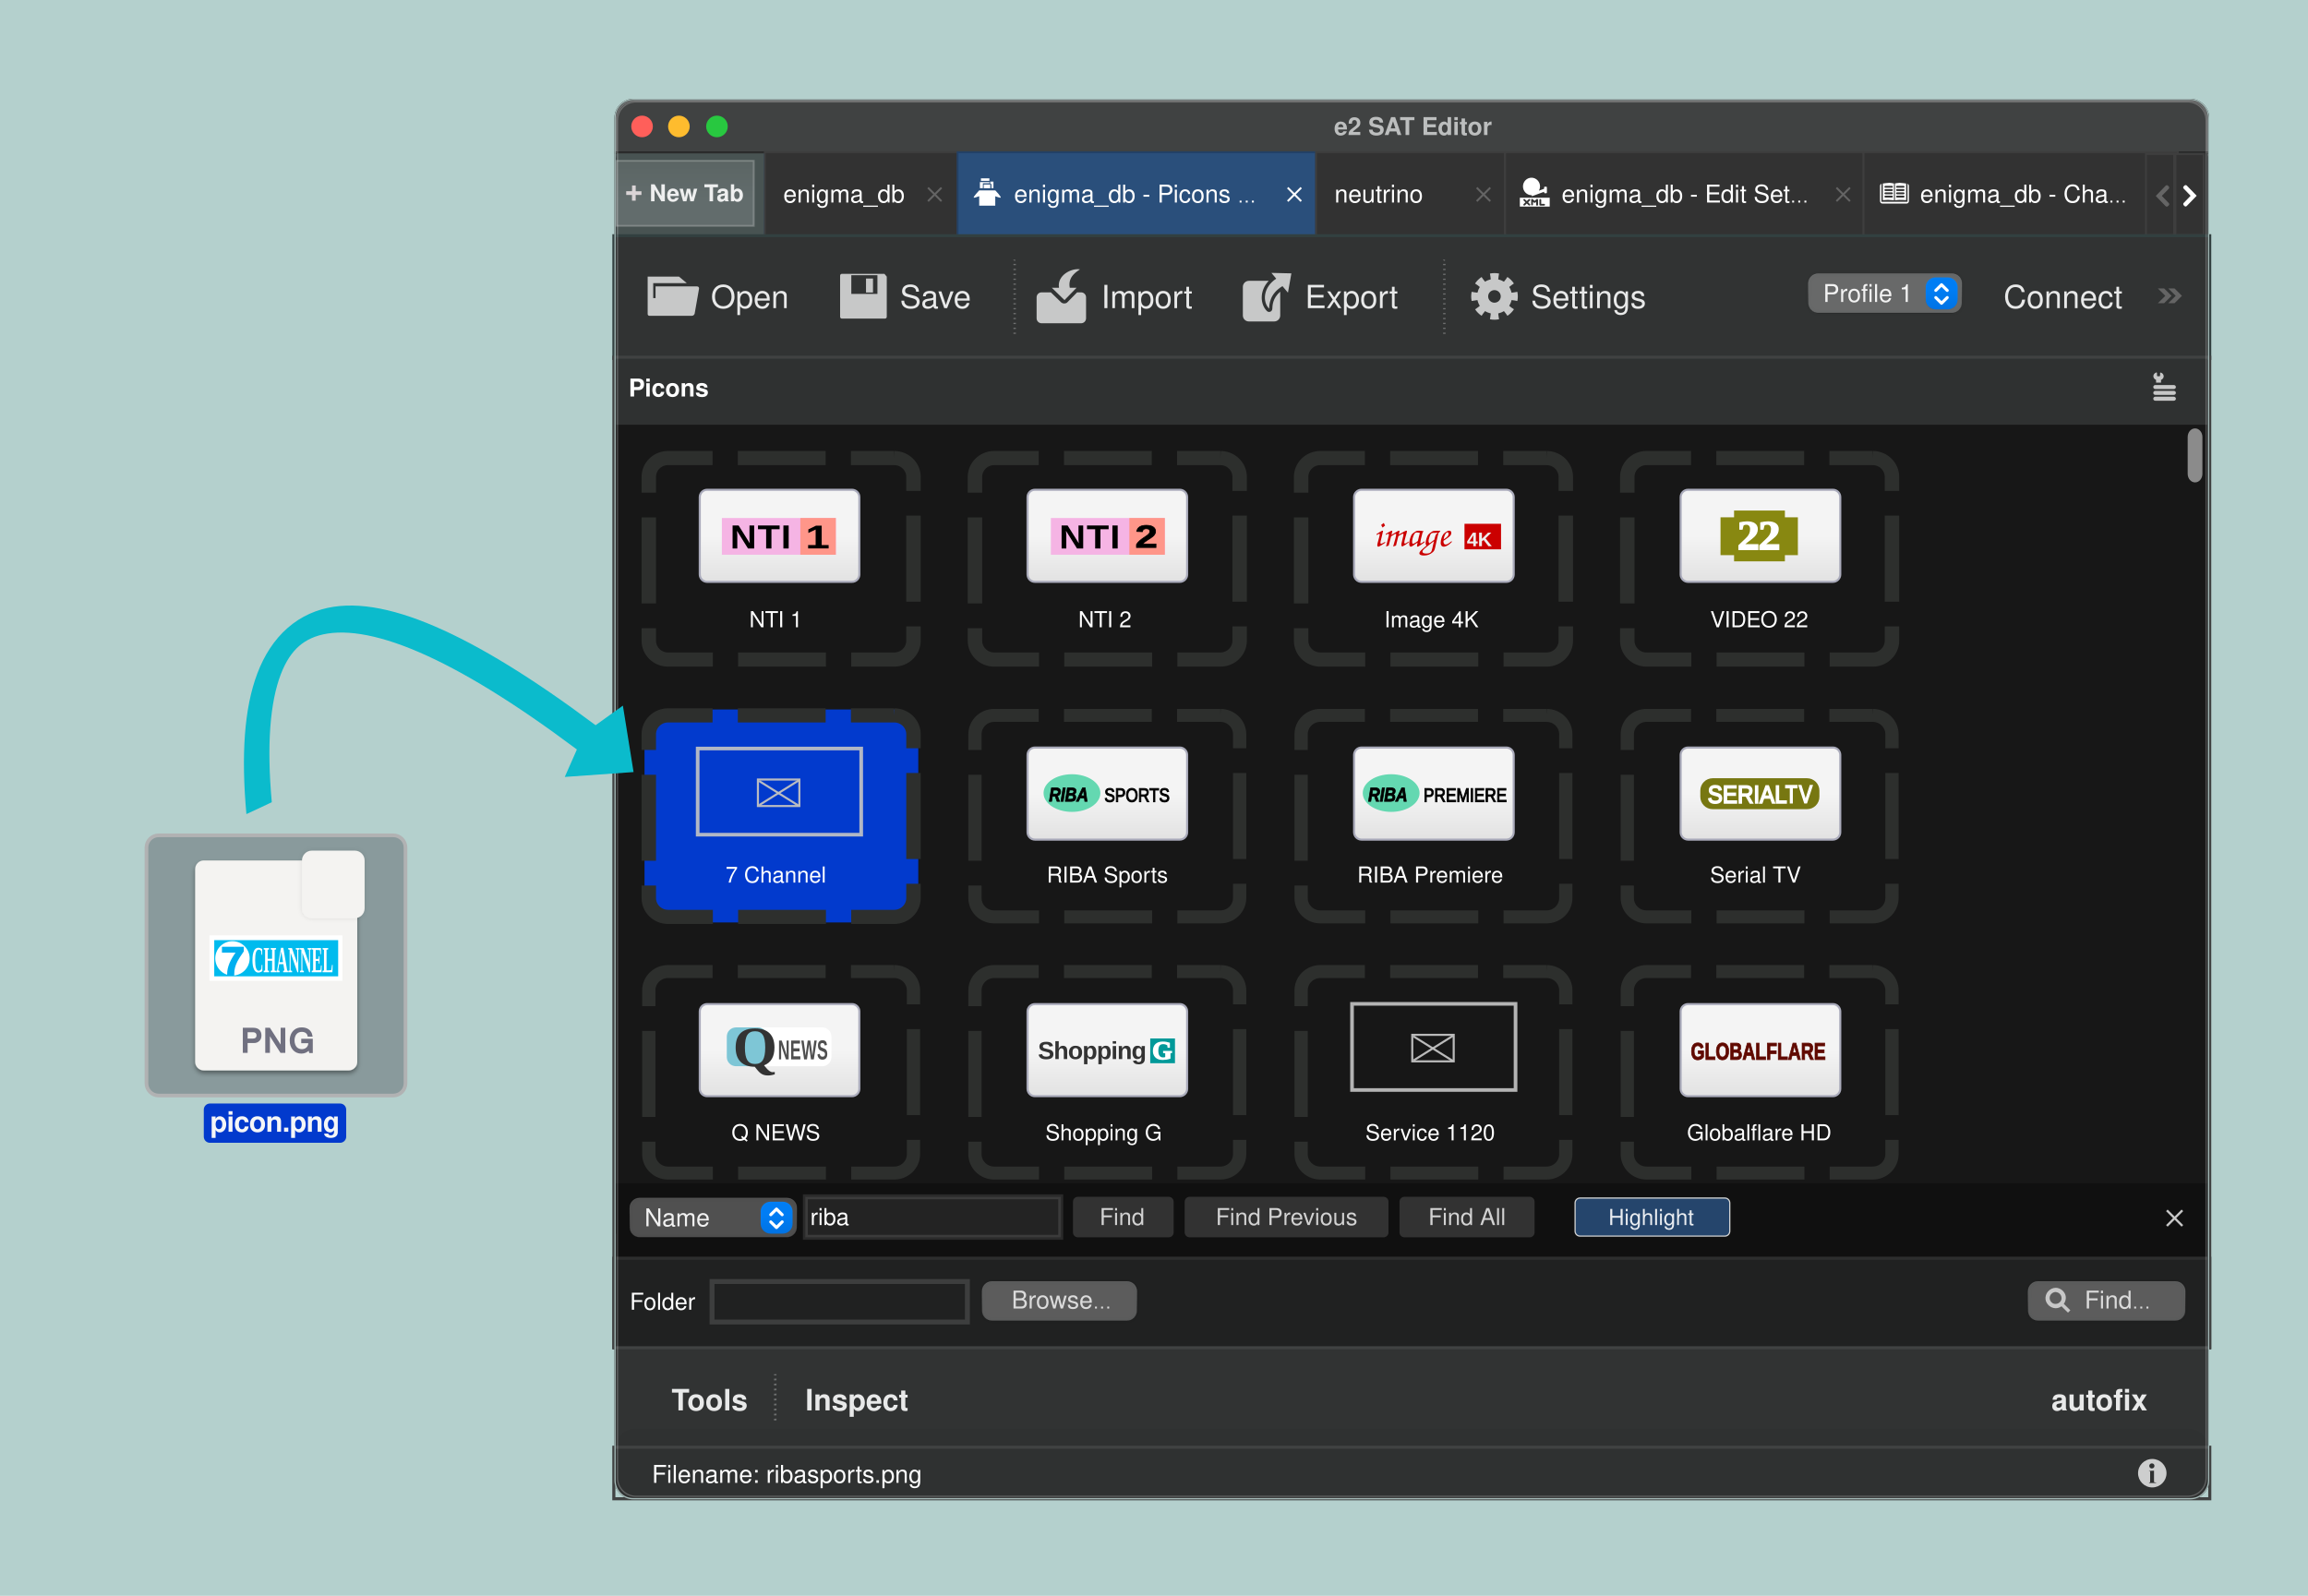
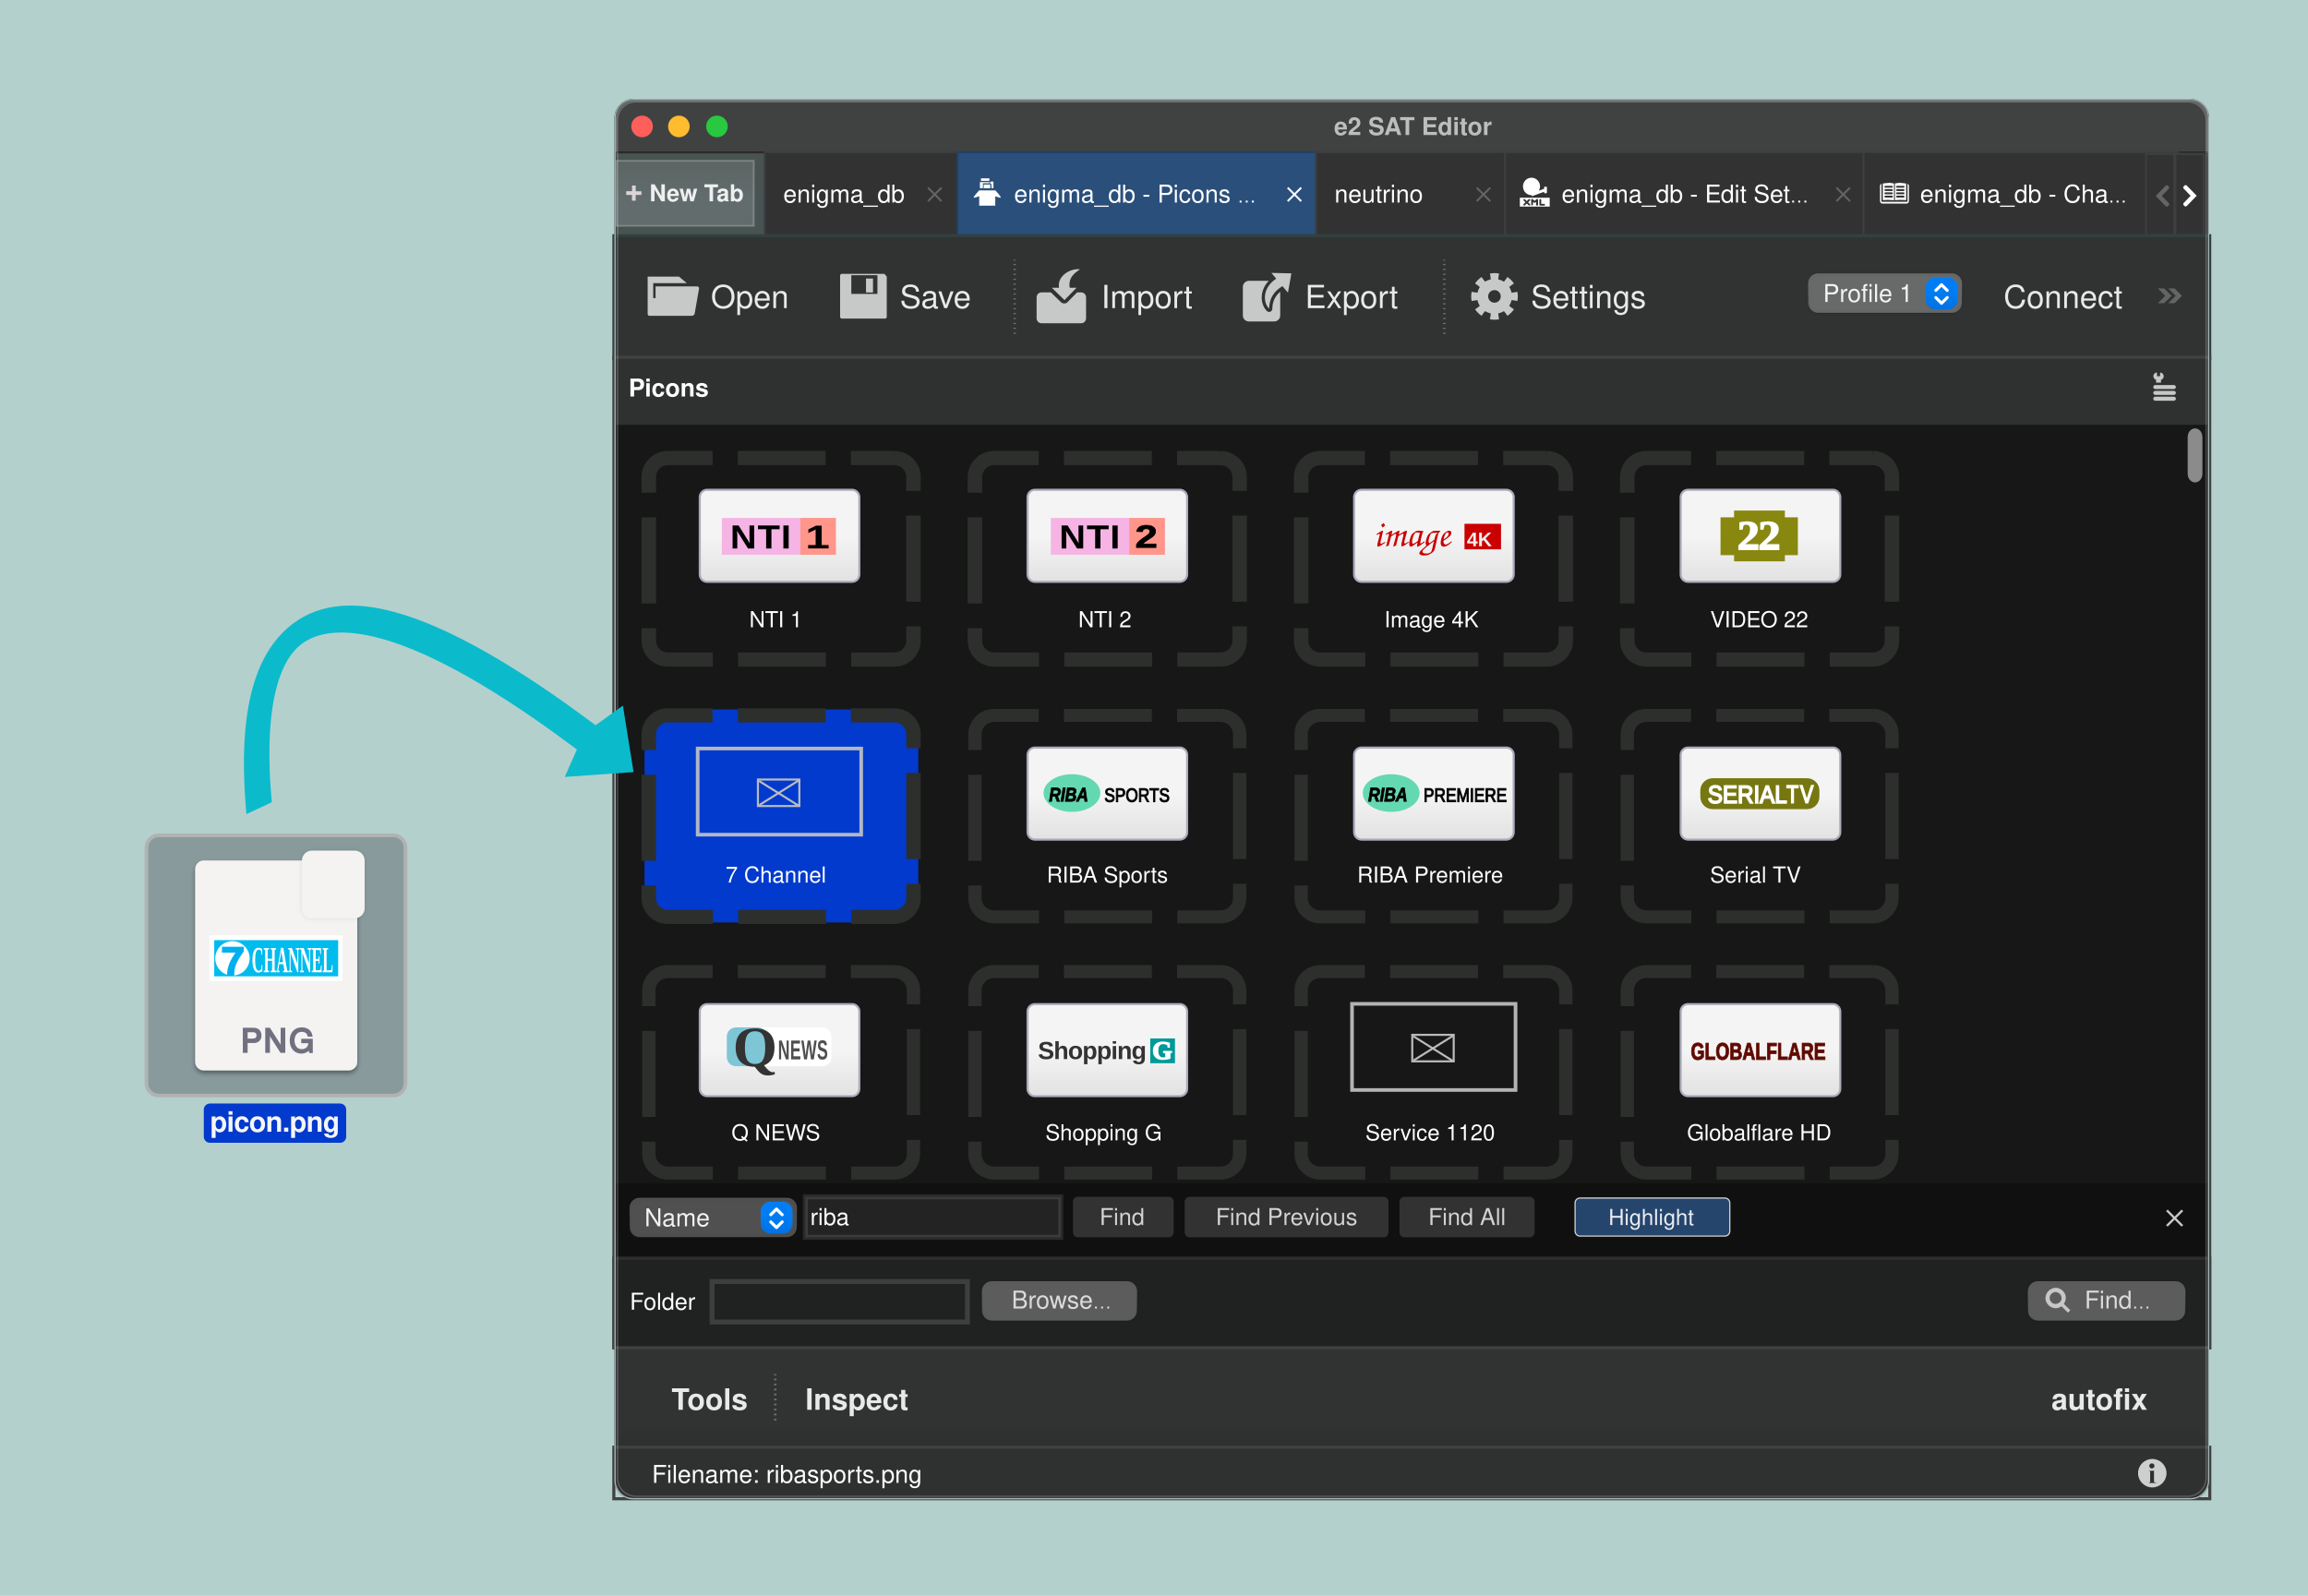
<svg xmlns="http://www.w3.org/2000/svg" style="pointer-events:none;user-select:none" viewBox="0 0 1880 1300">
  <defs>
    <symbol id="aad">
      <path d="M37.8 37.8h18V26.3h-18V8H26.3v18.1H8v11.6h18.1v18h11.6v-18z" />
    </symbol>
    <symbol id="cbw">
      <path d="m60 15-3-.5v35.7a150.1 150.1 0 0 0-14.3-.6l-3 .2-6.7.6v-36S39.6 13 43 13c4 0 14 1.5 14 1.5l3 .5a5 5 0 0 1 3 4.7v32.6c0 2.9-2.3 5.2-5.2 5.2H6.2A5.2 5.2 0 0 1 1 52.3V19.7A5 5 0 0 1 4 15l3-.5S17 13 21 13c3.4 0 10 1.5 10 1.5v35.9a286 286 0 0 0-13-.9c-3 0-7.9.4-11 .7V14.5L4 15v38.7h56V15zM28.5 42.5a2 2 0 0 0-2-2h-14a2 2 0 0 0 0 4h14a2 2 0 0 0 2-2zm25 0a2 2 0 0 0-2-2h-14a2 2 0 0 0 0 4h14a2 2 0 0 0 2-2zm-25-7a2 2 0 0 0-2-2h-14a2 2 0 0 0 0 4h14a2 2 0 0 0 2-2zm25 0a2 2 0 0 0-2-2h-14a2 2 0 0 0 0 4h14a2 2 0 0 0 2-2zm-25-7a2 2 0 0 0-2-2h-14a2 2 0 0 0 0 4h14a2 2 0 0 0 2-2zm25 0a2 2 0 0 0-2-2h-14a2 2 0 0 0 0 4h14a2 2 0 0 0 2-2zm-25-7a2 2 0 0 0-2-2h-14a2 2 0 0 0 0 4h14a2 2 0 0 0 2-2zm25 0a2 2 0 0 0-2-2h-14a2 2 0 0 0 0 4h14a2 2 0 0 0 2-2z" />
    </symbol>
    <symbol id="cce">
      <path d="m62.3 7.3-5.6-5.6L32 26.4 7.3 1.7 1.7 7.3 26.4 32 1.7 56.7l5.6 5.6L32 37.6l24.7 24.7 5.6-5.6L37.6 32 62.3 7.3z" />
    </symbol>
    <symbol id="fdt">
      <path d="M56.3 31H13.8A13 13 0 0 0 1 44v61.3c0 7 5.7 12.8 12.8 12.8h54.5c7 0 12.8-5.8 12.8-12.8v-51c-16.6 14-16.6 30.2-17 36.9a6.8 6.8 0 0 1-11.7 4.4C38 81 36.3 52.4 56.3 31.1zm1 59.7c-14.6-14.7-13-46 15.2-64.3L62.2 14l42.8 1-7.3 41.4-11.8-14C57.8 59.3 57.8 82 57.3 90.6z" />
    </symbol>
    <symbol id="fet">
      <path d="M87.8 55.7h8.5c5.9 0 10.7 4.8 10.7 10.6v45c0 6-4.8 10.7-10.7 10.7H11.7C5.8 122 1 117.2 1 111.4v-45c0-6 4.8-10.7 10.7-10.7h19.8L54 77.5a10 10 0 0 0 6.3 2.1c2 0 4.8-.8 6.2-2.2l21.3-21.7zM94 6.4C76 3.3 44.4 18.9 49 45.9H33.6l27.2 26.4 25.8-26.4H72.1C67.3 21.7 88 10.8 94 6.4z" />
    </symbol>
    <symbol id="ffo">
      <path d="M32 62.5a30.5 30.5 0 0 1 0-61v9.6l-1-.1a5.4 5.4 0 1 0 1 10.7v5.1l-7.4.2 2.8 1.2V51l-2.8 2H32v9.5zm0-51.4V1.5a30.5 30.5 0 0 1 0 61V53h9.5l-5.8-2V26.6l-3.7.1v-5A5.4 5.4 0 0 0 32 11z" />
    </symbol>
    <symbol id="fgn">
      <path d="M21 43h89c2.9 0 4.7 2.2 4.2 5l-9.3 53c-.5 2.7-3.2 5-6 5H8a3.8 3.8 0 0 1-3.9-3.8V22h67.2L88 36H16v32h5V43z" />
    </symbol>
    <symbol id="fhe">
      <path d="M114 22v86.2c0 2-1.7 3.8-3.8 3.8H17.8a3.8 3.8 0 0 1-3.8-3.8V19.8c0-2 1.7-3.8 3.8-3.8H109l5 6zM94 59V19H38v40h56zm-9.5-33v30h-15V26h15z" />
    </symbol>
    <symbol id="liu">
      <path d="M56.3 57.4c0-2.4-2-4.3-4.4-4.3H12.1a4.3 4.3 0 0 0 0 8.6h39.8c2.4 0 4.4-1.9 4.4-4.3zm0-12.5c0-2.4-2-4.3-4.4-4.3H12.1a4.3 4.3 0 0 0 0 8.6h39.8c2.4 0 4.4-2 4.4-4.3zm0-12.5c0-2.4-2-4.3-4.4-4.3H12.1a4.3 4.3 0 0 0 0 8.6h39.8c2.4 0 4.4-2 4.4-4.3zm-42.5-13V23h10.6v-5.8l2.3-1.4c2.3-1.8 3.4-4.1 3.4-6.4s-1-4.7-3.2-6.5c-1-.7-2-1.3-3-1.7l-1.4 1-.1 6c0 .4-.2.6-.4.7-.4.3-.9.4-1.5.4h-2.8c-.6 0-1.1-.1-1.5-.4-.2-.2-.4-.4-.4-.7V1.9l-1.3-1c-1 .5-2.1 1-3 1.7A8.2 8.2 0 0 0 8 9c0 2.3 1 4.7 3.2 6.5.8.6 1.6 1 2.5 1.4v2.6z" />
    </symbol>
    <symbol id="pjw">
      <path d="M14.8 29.2h34.5s13.9 14.5 11.4 15.6c-1 .5-6.1-1-11.5-3V62H14.8V41.7c-5.4 2-10.4 3.6-11.5 3.1-2.5-1 11.5-15.6 11.5-15.6zm22-17.8H16.3v13.1h6.4V14h14v-2.6zm1.7 5.2h-14v8h14v-8zm6.8-6.2v14.1H41v-9.2h-2.5v-4.9h6.8zm-8.7-7H18.5v5.4h18.1V3.5z" />
    </symbol>
    <symbol id="skh">
      <path d="M40 45.2a20.9 20.9 0 0 1-12.4 4.2A22.6 22.6 0 0 1 5.8 30.7 22.5 22.5 0 0 1 27.6 5.6c10 0 19.4 7.7 21.4 17.6A22 22 0 0 1 45 40l14 13.8-5.1 5.1L40 45.2zM27.4 14.6c-6.2.1-12 5.2-12.7 11.5-.6 5.4 2.7 11 7.8 13.2A13.3 13.3 0 0 0 39.8 31a13.2 13.2 0 0 0-12.4-16.3z" />
    </symbol>
    <symbol id="sls">
      <path d="M74 15.4a50 50 0 0 0-19.7 0c.8 4 1.4 8.2 1.8 12.4-4.3 1-8.5 2.7-12.2 5.1-2.7-3.2-5.2-6.6-7.5-10.1a50 50 0 0 0-14 13.9c3.6 2.3 7 4.8 10.2 7.5a37.4 37.4 0 0 0-5 12.2c-4.2-.4-8.4-1-12.5-1.9a50 50 0 0 0 0 19.7 171 171 0 0 1 12.5-1.9c.9 4.4 2.6 8.5 5 12.3-3.2 2.7-6.6 5.2-10.1 7.5A50 50 0 0 0 36.4 106c2.3-3.5 4.8-6.9 7.5-10.1 3.7 2.4 7.9 4 12.2 5-.4 4.2-1 8.4-1.8 12.5a50 50 0 0 0 19.6 0c-.8-4.1-1.4-8.3-1.8-12.5 4.3-1 8.5-2.6 12.2-5 2.7 3.2 5.2 6.6 7.5 10.1a50 50 0 0 0 14-14c-3.6-2.2-7-4.7-10.2-7.4 2.4-3.8 4.1-7.9 5-12.3 4.2.5 8.4 1 12.5 2a50 50 0 0 0 0-19.8c-4.1.9-8.3 1.5-12.5 2-.9-4.4-2.6-8.6-5-12.3 3.2-2.7 6.6-5.2 10.1-7.5a50 50 0 0 0-13.9-14c-2.3 3.6-4.8 7-7.5 10.2a37.4 37.4 0 0 0-12.2-5c.4-4.3 1-8.4 1.8-12.5zM64 50.9a13.5 13.5 0 1 1 0 27 13.5 13.5 0 0 1 0-27z" />
    </symbol>
    <symbol id="tmw">
      <path d="M64 64V45H0v19h64zm-25-5.7V60a2 2 0 1 1-4 0v-6.4l-1.9 1.8c-.4.3-1 .5-1.5.5s-1-.2-1.5-.5l-2-1.8V60a2 2 0 0 1-3.8 0v-5.3h-6.7l4.1 4c.8.7.8 1.8 0 2.5a2 2 0 0 1-2.7 0l-4.1-3.9-4.1 4a2 2 0 0 1-2.7 0c-.8-.8-.8-2 0-2.7l4-3.9-4-3.9c-.8-.7-.8-1.8 0-2.5s2-.7 2.7 0l4 3.9 4.2-4a2 2 0 0 1 2.7 0c.8.8.8 2 0 2.6l-4 4h6.6v-5.3c0-.6.1-1 .6-1.4a2 2 0 0 1 1.3-.6h.2c.5 0 .9.3 1.3.6l4 3.6 3.9-3.6a2 2 0 0 1 1.8-.5c.4 0 .7.2 1 .5.4.3.6.8.6 1.3v8.7h2.9v-8.8a2 2 0 0 1 3.9 0v8.9h6.4a1.8 1.8 0 0 1 0 3.6h-8.5c-1 0-1.8-.9-1.8-1.9v-1.7h-3zM25.3 39.5H25c-10 0-18.3-8.4-18.3-18.8S15 2 25 2s18.3 8.4 18.3 18.8a19 19 0 0 1-2.4 9l11.1-4v-3c0-.9.7-1.5 1.5-1.5h3c.8 0 1.5.6 1.5 1.5v11c0 .8-.7 1.5-1.5 1.5h-3c-.8 0-1.5-.7-1.5-1.5v-1.6l-26 9.5-.7-2.2z" />
    </symbol>
    <symbol id="anm">
      <path d="M32 13.2c-1.7 0-3.3.7-4.6 2L2.9 39.5a6.5 6.5 0 0 0 9.2 9.2L32 29l19.9 19.8a6.5 6.5 0 0 0 9.2-9.2L36.6 15.1a7 7 0 0 0-4.6-1.9z" />
    </symbol>
    <symbol id="aow">
      <path d="m32 30.1 27.5 29.3V34.7L32 5.5 4.5 34.7v24.7L32 30z" />
    </symbol>
    <symbol id="apw">
      <path d="M32 36.2 11.8 16.6a3.3 3.3 0 0 0-4.6 0l-1.9 1.8a3.1 3.1 0 0 0 0 4.5L32 48.7l.1-.1.1.1L58.7 23a3.1 3.1 0 0 0 0-4.5l-2.4-2.3c-1-1-2.6-1-3.6 0L32 36.2z" />
    </symbol>
    <symbol id="pvn">
      <g transform="matrix(.75 0 0 .75 20.3 11.9)">
        <rect width="50" height="32" x="48.3" y="24.2" style="fill:none;stroke:silver;stroke-opacity:.96;stroke-width:2.5px" />
        <rect width="2.5" height="56" style="fill:silver;fill-opacity:.96" transform="rotate(-58 48.9 -30.7)" />
        <rect width="2.5" height="56" x="23" y="-42" style="fill:silver;fill-opacity:.96" transform="rotate(58 .1 57.7)" />
      </g>
      <rect width="148" height="78" x="2" y="2" style="fill:none;stroke:#c4c4c4;stroke-opacity:.9;stroke-width:3.3px" />
    </symbol>
    <linearGradient id="bqm" x1="0" x2="0" y1="0" y2="1">
      <stop offset="0" style="stop-color:#5b6564" />
      <stop offset=".6" style="stop-color:#626c6c" />
    </linearGradient>
    <linearGradient id="brm" x1="0" x2="0" y1="0" y2="1">
      <stop offset="0" style="stop-color:#fff;stop-opacity:.19" />
      <stop offset="1" style="stop-color:#000;stop-opacity:.34" />
    </linearGradient>
    <linearGradient id="bsm" x1="0" x2="0" y1="0" y2="1">
      <stop offset=".4" style="stop-color:#007df4" />
      <stop offset="1" style="stop-color:#0073e4" />
    </linearGradient>
    <linearGradient id="pwg" x1="0" x2="0" y1="0" y2="1">
      <stop offset=".5" style="stop-color:#f4f4f4" />
      <stop offset="1" style="stop-color:#e2e2e2" />
    </linearGradient>
    <filter id="btm" color-interpolation-filters="sRGB">
      <feDropShadow dx="0" dy="1.5" flood-opacity=".3" stdDeviation="1" />
      <feDropShadow dx="0" dy="0" flood-opacity=".3" stdDeviation="2.2" />
    </filter>
    <filter id="ixm" color-interpolation-filters="sRGB">
      <feDropShadow dx="0" dy="2.3" flood-opacity=".4" stdDeviation="2" />
    </filter>
    <filter id="iym" color-interpolation-filters="sRGB">
      <feDropShadow dx="-1.8" dy="1.7" flood-opacity=".3" stdDeviation="3" />
      <feDropShadow dx="0" dy="0" flood-opacity=".1" stdDeviation="2" />
    </filter>
    <marker id="aud" markerHeight="3" markerWidth="3" orient="auto" refX="1.8" refY="1.8" viewBox="0 0 3.5 3.5">
      <polygon points="0.7,3.5 0,1.75 0.7,0 3.5,1.75" style="fill:#0bbbcc" />
    </marker>
  </defs>
  <rect width="1880" height="1300" style="fill:#b4d0cd" />
  <g style="font-family:&quot;Helvetica Neue&quot;,sans-serif-light,Helvetica,sans-serif">
    <rect width="1298" height="1140" x="501" y="81" rx="15" style="fill:#313333;stroke:#191919;stroke-width:1px" />
    <rect width="1296" height="57" x="502" y="82" rx="15" style="fill:#404242;stroke:#787979;stroke-width:1px;clip-path:inset(0 0 15px)" />
    <rect width="1298" height="1" x="501" y="124" style="fill:none;stroke:#000;stroke-opacity:.89;stroke-width:.5px" />
    <text x="502" y="82" dx="649" dy="28" style="font-family:&quot;Helvetica Neue&quot;,Helvetica,sans-serif;font-weight:700;font-size:20px;fill:#bcbebe" text-anchor="middle">e2 SAT Editor</text>
    <ellipse cx="523" cy="103" rx="8.8" style="fill:#ff5f5a;stroke:none;stroke-opacity:.1" />
    <ellipse cx="553" cy="103" rx="8.8" style="fill:#febc2e;stroke:none;stroke-opacity:.1" />
    <ellipse cx="584" cy="103" rx="8.8" style="fill:#28c840;stroke:none;stroke-opacity:.1" />
    <rect width="1296" height="67" x="502" y="125" style="fill:#2f3131" />
    <rect width="120" height="67" x="502" y="125" style="fill:#485352" />
    <rect width="112" height="53" x="502" y="131" rx="0" style="fill:url(#bqm);stroke:#fff;stroke-opacity:.23;stroke-width:1.5px" />
    <use href="#aad" style="fill:#dad4d6" transform="matrix(.26 0 0 .26 508 149)" />
    <text x="502" y="131" dx="27" dy="33" style="font-weight:700;font-size:19px;fill:#fff;fill-opacity:.89">New Tab</text>
    <rect width="1" height="67" x="622" y="125" style="fill:#3a5165" />
    <rect width="157" height="69" x="623" y="124" style="fill:#323232;stroke:#3e3e3e;stroke-width:1.5px;clip-path:inset(2px 0 1px)" />
    <text x="623" y="124" dx="15" dy="41" style="font-size:20px;fill:#fff">enigma_db</text>
    <use href="#cce" style="fill:#646464" transform="matrix(.2 0 0 .2 755 152)" />
    <rect width="292" height="69" x="780" y="124" style="fill:#2a4f7b;stroke:#234065;stroke-width:1.5px;clip-path:inset(2px 0 1px)" />
    <use href="#pjw" style="fill:#fff" transform="matrix(.38 0 0 .38 792 144)" />
    <text x="780" y="124" dx="46" dy="41" style="font-size:20px;fill:#fff">enigma_db - Picons <tspan style="font-size:15px">…</tspan>
    </text>
    <use href="#cce" style="fill:#fff" transform="matrix(.2 0 0 .2 1048 152)" />
    <rect width="154" height="69" x="1072" y="124" style="fill:#323232;stroke:#3e3e3e;stroke-width:1.5px;clip-path:inset(2px 0 1px)" />
    <text x="1072" y="124" dx="15" dy="41" style="font-size:20px;fill:#fff">neutrino</text>
    <use href="#cce" style="fill:#646464" transform="matrix(.2 0 0 .2 1202 152)" />
    <rect width="292" height="69" x="1226" y="124" style="fill:#323232;stroke:#3e3e3e;stroke-width:1.5px;clip-path:inset(2px 0 1px)" />
    <use href="#tmw" style="fill:#fff" transform="matrix(.38 0 0 .38 1238 144)" />
    <text x="1226" y="124" dx="46" dy="41" style="font-size:20px;fill:#fff">enigma_db - Edit Set<tspan style="font-size:15px">…</tspan>
    </text>
    <use href="#cce" style="fill:#646464" transform="matrix(.2 0 0 .2 1495 152)" />
    <rect width="256" height="69" x="1518" y="124" style="fill:#323232;stroke:#3e3e3e;stroke-width:1.5px;clip-path:inset(2px 0 1px)" />
    <use href="#cbw" style="fill:#fff" transform="matrix(.38 0 0 .38 1531 144)" />
    <text x="1518" y="124" dx="46" dy="41" style="font-size:20px;fill:#fff">enigma_db - Cha<tspan style="font-size:15px">…</tspan>
    </text>
    <rect width="1" height="67" x="1773" y="125" style="fill:#3a3a3a" />
    <rect width="23" height="66" x="1748" y="125.5" style="fill:#323232;stroke:#3e3e3e;stroke-width:1.5px" />
    <g style="opacity:.25">
      <use href="#apw" style="fill:#fff;stroke:#fff;stroke-width:2.7px" transform="matrix(0 .3 -.3 0 1771.2 150)" />
    </g>
    <rect width="23" height="66" x="1772" y="125.5" style="fill:#323232;stroke:#3e3e3e;stroke-width:1.5px" />
    <use href="#apw" style="fill:#fff;stroke:#fff;stroke-width:2.7px" transform="matrix(0 -.3 .3 0 1774.1 169.1)" />
    <rect width="1296" height="100" x="502" y="192" style="fill:#313333" />
    <use href="#fgn" style="fill:#c7c8c8" transform="matrix(.38 0 0 .38 526 217)" />
    <text x="510" y="192" dx="69" dy="59" style="font-size:26px;fill:#fff;fill-opacity:.89;text-shadow:0 .5px 1px #090909">Open</text>
    <use href="#fhe" style="fill:#c7c8c8" transform="matrix(.38 0 0 .38 679 217)" />
    <text x="664" y="192" dx="69" dy="59" style="font-size:26px;fill:#fff;fill-opacity:.89;text-shadow:0 .5px 1px #090909">Save</text>
    <rect width="1" height="61" x="826" y="212" style="fill:none;stroke:#fff;stroke-opacity:.3;stroke-dasharray:1px,3px" />
    <use href="#fet" style="fill:#c7c8c8" transform="matrix(.38 0 0 .38 844 217)" />
    <text x="828" y="192" dx="69" dy="59" style="font-size:26px;fill:#fff;fill-opacity:.89;text-shadow:0 .5px 1px #090909">Import</text>
    <use href="#fdt" style="fill:#c7c8c8" transform="matrix(.38 0 0 .38 1012 217)" />
    <text x="994" y="192" dx="69" dy="59" style="font-size:26px;fill:#fff;fill-opacity:.89;text-shadow:0 .5px 1px #090909">Export</text>
    <rect width="1" height="61" x="1176" y="212" style="fill:none;stroke:#fff;stroke-opacity:.3;stroke-dasharray:1px,3px" />
    <use href="#sls" style="fill:#c7c8c8" transform="matrix(.38 0 0 .38 1193 217)" />
    <text x="1178" y="192" dx="69" dy="59" style="font-size:26px;fill:#fff;fill-opacity:.89;text-shadow:0 .5px 1px #090909">Settings</text>
    <rect width="125" height="32" x="1473" y="223" rx="8" style="fill:#fff;fill-opacity:.24;stroke:url(#brm);stroke-width:.4px;filter:url(#btm)" />
    <rect width="26" height="26" x="1568.6" y="226" rx="8" style="fill:url(#bsm);stroke:url(#brm);stroke-opacity:.06;stroke-width:2px" />
    <use href="#anm" style="fill:#fff" transform="matrix(.19 0 0 .19 1575.4 228.2)" />
    <use href="#anm" style="fill:#fff" transform="matrix(.19 0 0 -.19 1575.4 250.8)" />
    <text x="1473" y="224" dx="12" dy="22" style="font-size:20px;fill:#fff;fill-opacity:.92">Profile 1</text>
    <text x="1617" y="192" dx="15" dy="59" style="font-size:26px;fill:#fff;fill-opacity:.89;text-shadow:0 .5px 1px #090909">Connect</text>
    <g transform="matrix(.9 0 0 .95 1770 234)">
      <use href="#aow" style="fill:#646464" transform="rotate(90) scale(.23)" />
      <use href="#aow" style="fill:#646464" transform="matrix(0 .23 -.23 0 9.4 0)" />
    </g>
    <rect width="1300" height="100" x="500" y="192" style="fill:none;stroke:#324040;stroke-width:2.4px;clip-path:inset(0 2px)" />
    <rect width="1296" height="807" x="502" y="291" style="fill:#2f3131" />
    <text x="502" y="291" dx="10" dy="32" style="font-weight:700;font-size:20px;fill:#fff">Picons</text>
    <use href="#liu" style="fill:#c7c7c7" transform="matrix(.38 0 0 .38 1751 303)" />
    <rect width="1296" height="659" x="502" y="346" style="fill:#171717" />
    <rect width="220" height="171" x="526" y="371" rx="16" style="fill:none;stroke:#2d2f2d;stroke-width:12px;stroke-dasharray:37px,21px,36px,0" transform="matrix(.98 0 0 .96 13 17)" />
    <rect width="130" height="75" x="570" y="399" rx="6" style="fill:url(#pwg);stroke:#aaabbb;stroke-width:1.7px" />
    <g transform="matrix(.34 0 0 .34 588 422)">
      <rect width="273" height="88" style="fill:#f5b4e4" />
      <rect width="85" height="88" x="188" style="fill:#ff9689" />
      <g style="font-family:Arial,Helvetica,sans-serif;font-weight:700">
        <text x="18" dy="73" style="font-size:80px;letter-spacing:2px" transform="scale(1.1 1)">NTI</text>
        <text x="185" dy="81" style="font-size:88px" transform="matrix(1.2 0 0 .9 -22 0)">1</text>
      </g>
    </g>
    <text x="526" y="493" dx="106" dy="18" style="font-size:18px;fill:#fff" text-anchor="middle">NTI 1</text>
    <rect width="220" height="171" x="792" y="371" rx="16" style="fill:none;stroke:#2d2f2d;stroke-width:12px;stroke-dasharray:37px,21px,36px,0" transform="matrix(.98 0 0 .96 18 17)" />
    <rect width="130" height="75" x="837" y="399" rx="6" style="fill:url(#pwg);stroke:#aaabbb;stroke-width:1.7px" />
    <g transform="matrix(.34 0 0 .34 856 422)">
      <rect width="273" height="88" style="fill:#f5b4e4" />
      <rect width="85" height="88" x="188" style="fill:#ff9689" />
      <g style="font-family:Arial,Helvetica,sans-serif;font-weight:700">
        <text x="18" dy="73" style="font-size:80px;letter-spacing:2px" transform="scale(1.1 1)">NTI</text>
        <text x="185" dy="81" style="font-size:102px;stroke:#000;stroke-width:2px" transform="matrix(.95 0 0 .75 26 10)">2</text>
      </g>
    </g>
    <text x="792" y="493" dx="108" dy="18" style="font-size:18px;fill:#fff" text-anchor="middle">NTI 2</text>
    <rect width="220" height="171" x="1058" y="371" rx="16" style="fill:none;stroke:#2d2f2d;stroke-width:12px;stroke-dasharray:37px,21px,36px,0" transform="matrix(.98 0 0 .96 23 17)" />
    <rect width="130" height="75" x="1103" y="399" rx="6" style="fill:url(#pwg);stroke:#aaabbb;stroke-width:1.7px" />
    <g transform="matrix(.32 0 0 .32 1111 420)">
      <rect width="93" height="65" x="256" y="21" style="fill:#cb0000" />
      <text x="10" dx="112" dy="78" style="font-family:cursive,serif;font-size:96px;fill:#cb0000" text-anchor="middle">image</text>
      <text x="262" dy="78" style="font-family:Arial,Helvetica,sans-serif;font-weight:700;font-size:50px;fill:#eee">4K</text>
    </g>
    <text x="1058" y="493" dx="108" dy="18" style="font-size:18px;fill:#fff" text-anchor="middle">Image 4K</text>
    <rect width="220" height="171" x="1324" y="371" rx="16" style="fill:none;stroke:#2d2f2d;stroke-width:12px;stroke-dasharray:37px,21px,36px,0" transform="matrix(.98 0 0 .96 28 17)" />
    <rect width="130" height="75" x="1369" y="399" rx="6" style="fill:url(#pwg);stroke:#aaabbb;stroke-width:1.7px" />
    <g transform="matrix(.23 0 0 .23 1401 415)">
      <rect width="180" height="180" x="50" y="4" style="fill:#881" />
      <rect width="274" height="134" x="2" y="28" style="fill:#881" />
-       <text x="50" y="38" dx="56" dy="80" style="font-family:&quot;Times New Roman&quot;,Times,sans-serif;font-weight:700;font-size:122px;letter-spacing:-4px;fill:#fff;stroke:#fff;stroke-width:4px" text-anchor="middle" transform="scale(1.3 1.2)">22</text>
+       <text x="50" y="38" dx="56" dy="80" style="font-family:&quot;Times New Roman&quot;,serif;font-weight:700;font-size:122px;letter-spacing:-4px;fill:#fff;stroke:#fff;stroke-width:4px" text-anchor="middle" transform="scale(1.3 1.2)">22</text>
    </g>
    <text x="1324" y="493" dx="109" dy="18" style="font-size:18px;fill:#fff" text-anchor="middle">VIDEO 22</text>
    <rect width="223" height="173.5" x="525" y="578" rx="20" style="fill:#023acd" />
    <rect width="220" height="171" x="526" y="580" rx="16" style="fill:none;stroke:#2d2f2d;stroke-width:12px;stroke-dasharray:37px,21px,36px,0" transform="matrix(.98 0 0 .96 13 26)" />
    <use href="#pvn" transform="matrix(.9 0 0 .9 566.5 608)" />
    <text x="526" y="701" dx="106" dy="18" style="font-size:18px;fill:#fff" text-anchor="middle">7 Channel</text>
    <rect width="220" height="171" x="792" y="580" rx="16" style="fill:none;stroke:#2d2f2d;stroke-width:11px;stroke-dasharray:37px,21px,36px,0" transform="matrix(.98 0 0 .96 18 26)" />
    <rect width="130" height="75" x="837" y="609" rx="6" style="fill:url(#pwg);stroke:#aaabbb;stroke-width:1.7px" />
    <g transform="matrix(.13 0 0 .13 849 631)">
      <ellipse cx="186" cy="116" rx="178" ry="118" style="fill:#64d8b1" />
      <g style="font-family:Arial,Helvetica,sans-serif">
        <text x="42" dy="140" style="font-weight:700;font-size:102px;letter-spacing:-1px;stroke:#000;stroke-width:4px;font-style:italic" transform="scale(1 1.2)">RIBA</text>
        <text x="389" dy="142" style="font-size:100px;stroke:#000;stroke-width:5px" transform="scale(1 1.2)">SPORTS</text>
      </g>
    </g>
    <text x="792" y="701" dx="110" dy="18" style="font-size:18px;fill:#fff" text-anchor="middle">RIBA Sports</text>
    <rect width="220" height="171" x="1058" y="580" rx="16" style="fill:none;stroke:#2d2f2d;stroke-width:11px;stroke-dasharray:37px,21px,36px,0" transform="matrix(.98 0 0 .96 23 26)" />
    <rect width="130" height="75" x="1103" y="609" rx="6" style="fill:url(#pwg);stroke:#aaabbb;stroke-width:1.7px" />
    <g transform="matrix(.13 0 0 .13 1109 631)">
      <ellipse cx="186" cy="116" rx="178" ry="118" style="fill:#64d8b1" />
      <g style="font-family:Arial,Helvetica,sans-serif">
        <text x="42" dy="140" style="font-weight:700;font-size:102px;letter-spacing:-1px;stroke:#000;stroke-width:4px;font-style:italic" transform="scale(1 1.2)">RIBA</text>
        <text x="389" dy="142" style="font-size:100px;stroke:#000;stroke-width:5px" transform="scale(1 1.2)">PREMIERE</text>
      </g>
    </g>
    <text x="1058" y="701" dx="107" dy="18" style="font-size:18px;fill:#fff" text-anchor="middle">RIBA Premiere</text>
    <rect width="220" height="171" x="1324" y="580" rx="16" style="fill:none;stroke:#2d2f2d;stroke-width:11px;stroke-dasharray:37px,21px,36px,0" transform="matrix(.98 0 0 .96 28 26)" />
    <rect width="130" height="75" x="1369" y="609" rx="6" style="fill:url(#pwg);stroke:#aaabbb;stroke-width:1.7px" />
    <g transform="matrix(.21 0 0 .21 1385 634)">
      <rect width="462" height="120" rx="48" style="fill:#771" />
-       <g style="font-family:Arial,Helvetica,sans-serif;font-size:96px">
-         <text x="32" dy="96" style="fill:#fff;stroke:#fff;stroke-width:6px" transform="scale(.9 1)">SERIAL</text>
-         <text x="412" dy="96" style="letter-spacing:8px;fill:#fff;stroke:#fff;stroke-width:6px" transform="matrix(.8 0 0 1 0 -.9)">TV</text>
+       <g style="font-family:Arial,Helvetica,sans-serif;font-size:96px" text-anchor="middle">
+         <text x="32" dx="171" dy="96" style="fill:#fff;stroke:#fff;stroke-width:6px" transform="scale(.9 1)">SERIAL</text>
+         <text x="412" dx="71" dy="96" style="letter-spacing:8px;fill:#fff;stroke:#fff;stroke-width:6px" transform="matrix(.8 0 0 1 0 -.9)">TV</text>
      </g>
    </g>
    <text x="1324" y="701" dx="106" dy="18" style="font-size:18px;fill:#fff" text-anchor="middle">Serial TV</text>
    <rect width="220" height="171" x="526" y="788" rx="16" style="fill:none;stroke:#2d2f2d;stroke-width:11px;stroke-dasharray:37px,21px,36px,0" transform="matrix(.98 0 0 .96 13 35)" />
    <rect width="130" height="75" x="570" y="818" rx="6" style="fill:url(#pwg);stroke:#aaabbb;stroke-width:1.7px" />
    <g transform="matrix(.31 0 0 .31 592 837)">
      <rect width="275" height="102" rx="24" style="fill:#fff" />
      <rect width="106" height="102" rx="24" style="fill:#7ec6d6" />
-       <text x="16" dy="102" style="font-family:&quot;Times New Roman&quot;,Times,sans-serif;font-weight:700;font-size:150px;fill:#333">Q</text>
+       <text x="16" dy="102" style="font-family:&quot;Times New Roman&quot;,serif;font-weight:700;font-size:150px;fill:#333">Q</text>
      <text x="224" dy="84" style="font-family:Arial,Helvetica,sans-serif;font-weight:700;font-size:72px;letter-spacing:1px;fill:#4f4f4f" transform="scale(.6 1)">NEWS</text>
    </g>
    <text x="526" y="911" dx="106" dy="18" style="font-size:18px;fill:#fff" text-anchor="middle">Q NEWS</text>
    <rect width="220" height="171" x="792" y="788" rx="16" style="fill:none;stroke:#2d2f2d;stroke-width:11px;stroke-dasharray:37px,21px,36px,0" transform="matrix(.98 0 0 .96 18 35)" />
    <rect width="130" height="75" x="837" y="818" rx="6" style="fill:url(#pwg);stroke:#aaabbb;stroke-width:1.7px" />
    <g transform="matrix(.21 0 0 .21 846 846)">
      <rect width="96" height="96" x="433" style="fill:#099" />
      <text dx="208" dy="80" style="font-family:Arial,Helvetica,sans-serif;font-weight:700;font-size:96px;letter-spacing:-3px;fill:#333" text-anchor="middle">Shopping</text>
-       <text x="433" dx="8" dy="80" style="font-family:&quot;Times New Roman&quot;,Times,sans-serif;font-weight:700;font-size:99px;fill:#fff;stroke:#fff;stroke-width:5px">G</text>
+       <text x="433" dx="8" dy="80" style="font-family:&quot;Times New Roman&quot;,serif;font-weight:700;font-size:99px;fill:#fff;stroke:#fff;stroke-width:5px">G</text>
    </g>
    <text x="792" y="911" dx="107" dy="18" style="font-size:18px;fill:#fff" text-anchor="middle">Shopping G</text>
    <rect width="220" height="171" x="1058" y="788" rx="16" style="fill:none;stroke:#2d2f2d;stroke-width:11px;stroke-dasharray:37px,21px,36px,0" transform="matrix(.98 0 0 .96 23 35)" />
    <use href="#pvn" transform="matrix(.9 0 0 .9 1099.5 816)" />
    <text x="1058" y="911" dx="107" dy="18" style="font-size:18px;fill:#fff" text-anchor="middle">Service 1120</text>
    <rect width="220" height="171" x="1324" y="788" rx="16" style="fill:none;stroke:#2d2f2d;stroke-width:11px;stroke-dasharray:37px,21px,36px,0" transform="matrix(.98 0 0 .96 28 35)" />
    <rect width="130" height="75" x="1369" y="818" rx="6" style="fill:url(#pwg);stroke:#aaabbb;stroke-width:1.7px" />
    <text dx="368" dy="96" style="font-family:Arial,Helvetica,sans-serif;font-weight:700;font-size:97px;fill:#600900;stroke:#600900;stroke-width:3.5px" text-anchor="middle" transform="matrix(.15 0 0 .2 1377 844)">GLOBALFLARE</text>
    <text x="1324" y="911" dx="109" dy="18" style="font-size:18px;fill:#fff" text-anchor="middle">Globalflare HD</text>
    <rect width="12" height="44" x="1782" y="349" rx="7" style="fill:#8b8b8b" />
    <rect width="1296" height="61" x="502" y="964" style="fill:#101010" />
    <rect width="136" height="32" x="513" y="976" rx="8" style="fill:#fff;fill-opacity:.24;stroke:url(#brm);stroke-width:.4px;filter:url(#btm)" />
    <text x="513" y="977" dx="12" dy="22" style="font-size:20px;fill:#fff;fill-opacity:.92">Name</text>
    <rect width="26" height="26" x="619.6" y="979" rx="8" style="fill:url(#bsm);stroke:url(#brm);stroke-opacity:.06;stroke-width:2px" />
    <use href="#anm" style="fill:#fff" transform="matrix(.19 0 0 .19 626.4 981.2)" />
    <use href="#anm" style="fill:#fff" transform="matrix(.19 0 0 -.19 626.4 1003.8)" />
    <rect width="208" height="33" x="656" y="975" rx="0" style="fill:#fff;fill-opacity:.08;stroke:#fff;stroke-opacity:.11;stroke-width:4px;clip-path:inset(3px 3px .4px)" />
    <text x="656" y="975" dx="4" dy="23" style="font-size:19px;fill:#fff">riba</text>
    <rect width="82" height="33" x="874" y="975" rx="4" style="fill:#323232" />
    <text x="874" y="975" dx="40" dy="23" style="font-size:19px;fill:#fff;fill-opacity:.78" text-anchor="middle">Find</text>
    <rect width="166" height="33" x="965" y="975" rx="4" style="fill:#323232" />
    <text x="965" y="975" dx="83" dy="23" style="font-size:19px;fill:#fff;fill-opacity:.78" text-anchor="middle">Find Previous</text>
    <rect width="110" height="33" x="1140" y="975" rx="4" style="fill:#323232" />
    <text x="1140" y="975" dx="55" dy="23" style="font-size:19px;fill:#fff;fill-opacity:.78" text-anchor="middle">Find All</text>
    <rect width="126" height="31" x="1283" y="976" rx="4" style="fill:#25456c;stroke:#d1d2d2;stroke-width:1px" />
    <text x="1283" y="976" dx="62" dy="22" style="font-size:18px;fill:#fff;fill-opacity:.9" text-anchor="middle">Highlight</text>
    <use href="#cce" style="fill:#c7c7c7" transform="matrix(.23 0 0 .23 1764 985)" />
    <rect width="1296" height="73" x="502" y="1026" style="fill:#202121" />
    <rect width="1300" height="73" x="500" y="1025" style="fill:none;stroke:#2d2e2e;stroke-width:2.4px;clip-path:inset(0 2px 2px)" />
    <text x="509" y="1044" dx="4" dy="23" style="font-size:19px;fill:#fff">Folder</text>
    <rect width="208" height="33" x="580" y="1044" fill="none" rx="0" style="fill:#fff;fill-opacity:0;stroke:#fff;stroke-opacity:.13;stroke-width:4px;clip-path:inset(2.8px 2.8px .4px)" />
    <rect width="126" height="32" x="800" y="1044" rx="8" style="fill:#fff;fill-opacity:.24;stroke:url(#brm);stroke-width:.4px;filter:url(#btm)" />
    <text x="800" y="1044" dx="24" dy="22" style="font-size:20px;fill:#fff;fill-opacity:.78">Browse<tspan style="font-size:15px">…</tspan>
    </text>
    <rect width="128" height="32" x="1652" y="1044" rx="8" style="fill:#fff;fill-opacity:.24;stroke:url(#brm);stroke-width:.4px;filter:url(#btm)" />
    <use href="#skh" style="fill:#c7c7c7" transform="matrix(.38 0 0 .38 1664 1047)" />
    <text x="1652" y="1044" dx="46" dy="22" style="font-size:20px;fill:#fff;fill-opacity:.78">Find<tspan style="font-size:15px">…</tspan>
    </text>
    <rect width="1300" height="807" x="500" y="291" style="fill:none;stroke:#404242;stroke-width:2.4px;clip-path:inset(0 2px)" />
-     <text x="518" y="1116" dx="29" dy="33" style="font-weight:700;font-size:24px;fill:#fff;fill-opacity:.89;text-shadow:0 .5px 1px #090909">Tools</text>
+     <text x="518" y="1115.5" dx="29" dy="33" style="font-weight:700;font-size:24px;fill:#fff;fill-opacity:.89;text-shadow:0 .5px 1px #090909">Tools</text>
    <rect width="1" height="38" x="631" y="1120" style="fill:none;stroke:#fff;stroke-opacity:.3;stroke-dasharray:1.4px,2.68px" />
-     <text x="627" y="1116" dx="29" dy="33" style="font-weight:700;font-size:24px;fill:#fff;fill-opacity:.89;text-shadow:0 .5px 1px #090909">Inspect</text>
-     <text x="1660" y="1116" dx="11" dy="33" style="font-weight:700;font-size:24px;fill:#fff;fill-opacity:.89;text-shadow:0 .5px 1px #090909">autofix</text>
+     <text x="627" y="1115.5" dx="29" dy="33" style="font-weight:700;font-size:24px;fill:#fff;fill-opacity:.89;text-shadow:0 .5px 1px #090909">Inspect</text>
+     <text x="1660" y="1115.5" dx="11" dy="33" style="font-weight:700;font-size:24px;fill:#fff;fill-opacity:.89;text-shadow:0 .5px 1px #090909">autofix</text>
    <rect width="1296" height="56" x="502" y="1164" rx="15" style="fill:#2f3131;clip-path:inset(15px 0 0)" />
    <rect width="1300" height="42" x="500" y="1179" style="fill:none;stroke:#404242;stroke-width:2.5px;clip-path:inset(0 2px 42px)" />
    <text x="502" y="1179" dx="29" dy="29" style="font-size:20px;fill:#fff">Filename: ribasports.png</text>
    <use href="#ffo" style="fill:#fff;fill-opacity:.76" transform="matrix(.38 0 0 .38 1741 1188)" />
    <rect width="1298" height="1140" x="501" y="81" rx="15" style="fill:none;stroke:#a6bbb9;stroke-width:1px" />
    <rect width="1294" height="1136" x="503" y="83" rx="15" style="fill:none;stroke:#fff;stroke-opacity:.24;stroke-width:1px" />
  </g>
  <rect width="211" height="212" x="119.3" y="680.5" rx="10" style="fill:#101;fill-opacity:.26;stroke:#b1b2b3;stroke-width:3px" />
  <g style="clip-path:polygon(-4% -56%,104% 30%,104% 104%,-4% 104%)">
    <g style="filter:url(#ixm)">
      <rect width="132" height="171" x="159" y="701" rx="7" style="fill:#f4f3f1" />
    </g>
  </g>
  <g style="clip-path:polygon(-13%0,108% 120%,200% 200%,-200% 200%)">
    <g style="filter:url(#iym)">
      <rect width="51" height="55" x="246" y="693" rx="8" style="fill:#f4f3f1;clip-path:polygon(0 13%,90% 100%,0 100%,0 0)" />
    </g>
  </g>
  <text x="159" y="837" dx="67" dy="20" style="font-family:&quot;Helvetica Neue&quot;,sans-serif-thin,Helvetica,sans-serif;font-weight:300;font-size:26px;letter-spacing:2px;fill:#707080;stroke:#707080;stroke-width:1.5px" text-anchor="middle">PNG</text>
  <g transform="matrix(.95 0 0 .95 170.6 762)">
    <rect width="114" height="39" style="fill:#fff" />
    <g transform="matrix(.22 0 0 .22 5 5)">
      <rect width="483" height="141" x="-4" y="-4" style="fill:#0be" />
      <circle cx="67" cy="67" r="67" style="fill:#fff" />
      <text x="18" dy="107" style="font-family:Arial,Helvetica,sans-serif;font-size:122px;fill:#00afef;stroke:#00afef;stroke-width:10px" transform="matrix(1.3 0 0 1.2 1 0)">7</text>
-       <text x="315" dy="121" style="font-family:&quot;Times New Roman&quot;,Times,sans-serif;font-weight:700;font-size:144px;letter-spacing:-2px;fill:#fff" transform="scale(.45 1)">CHANNEL</text>
+       <text x="315" dy="121" style="font-family:&quot;Times New Roman&quot;,serif;font-weight:700;font-size:144px;letter-spacing:-2px;fill:#fff" transform="scale(.45 1)">CHANNEL</text>
    </g>
  </g>
  <rect width="116" height="32" x="166" y="899" rx="5" style="fill:#023acd" />
  <text x="108" y="903" dx="116" dy="19" style="font-family:&quot;Helvetica Neue&quot;,Helvetica,sans-serif;font-weight:700;font-size:23px;letter-spacing:-.5px;fill:#f5f6f7;text-shadow:none" text-anchor="middle">picon.png</text>
  <g style="fill:none;stroke:#0bbbcc;stroke-width:22px">
    <path d="M290.5 341.3q144-282 219 219" style="marker-end:url(#aud)" transform="matrix(.8 -.8 .5 .6 -192 686)" />
  </g>
</svg>
